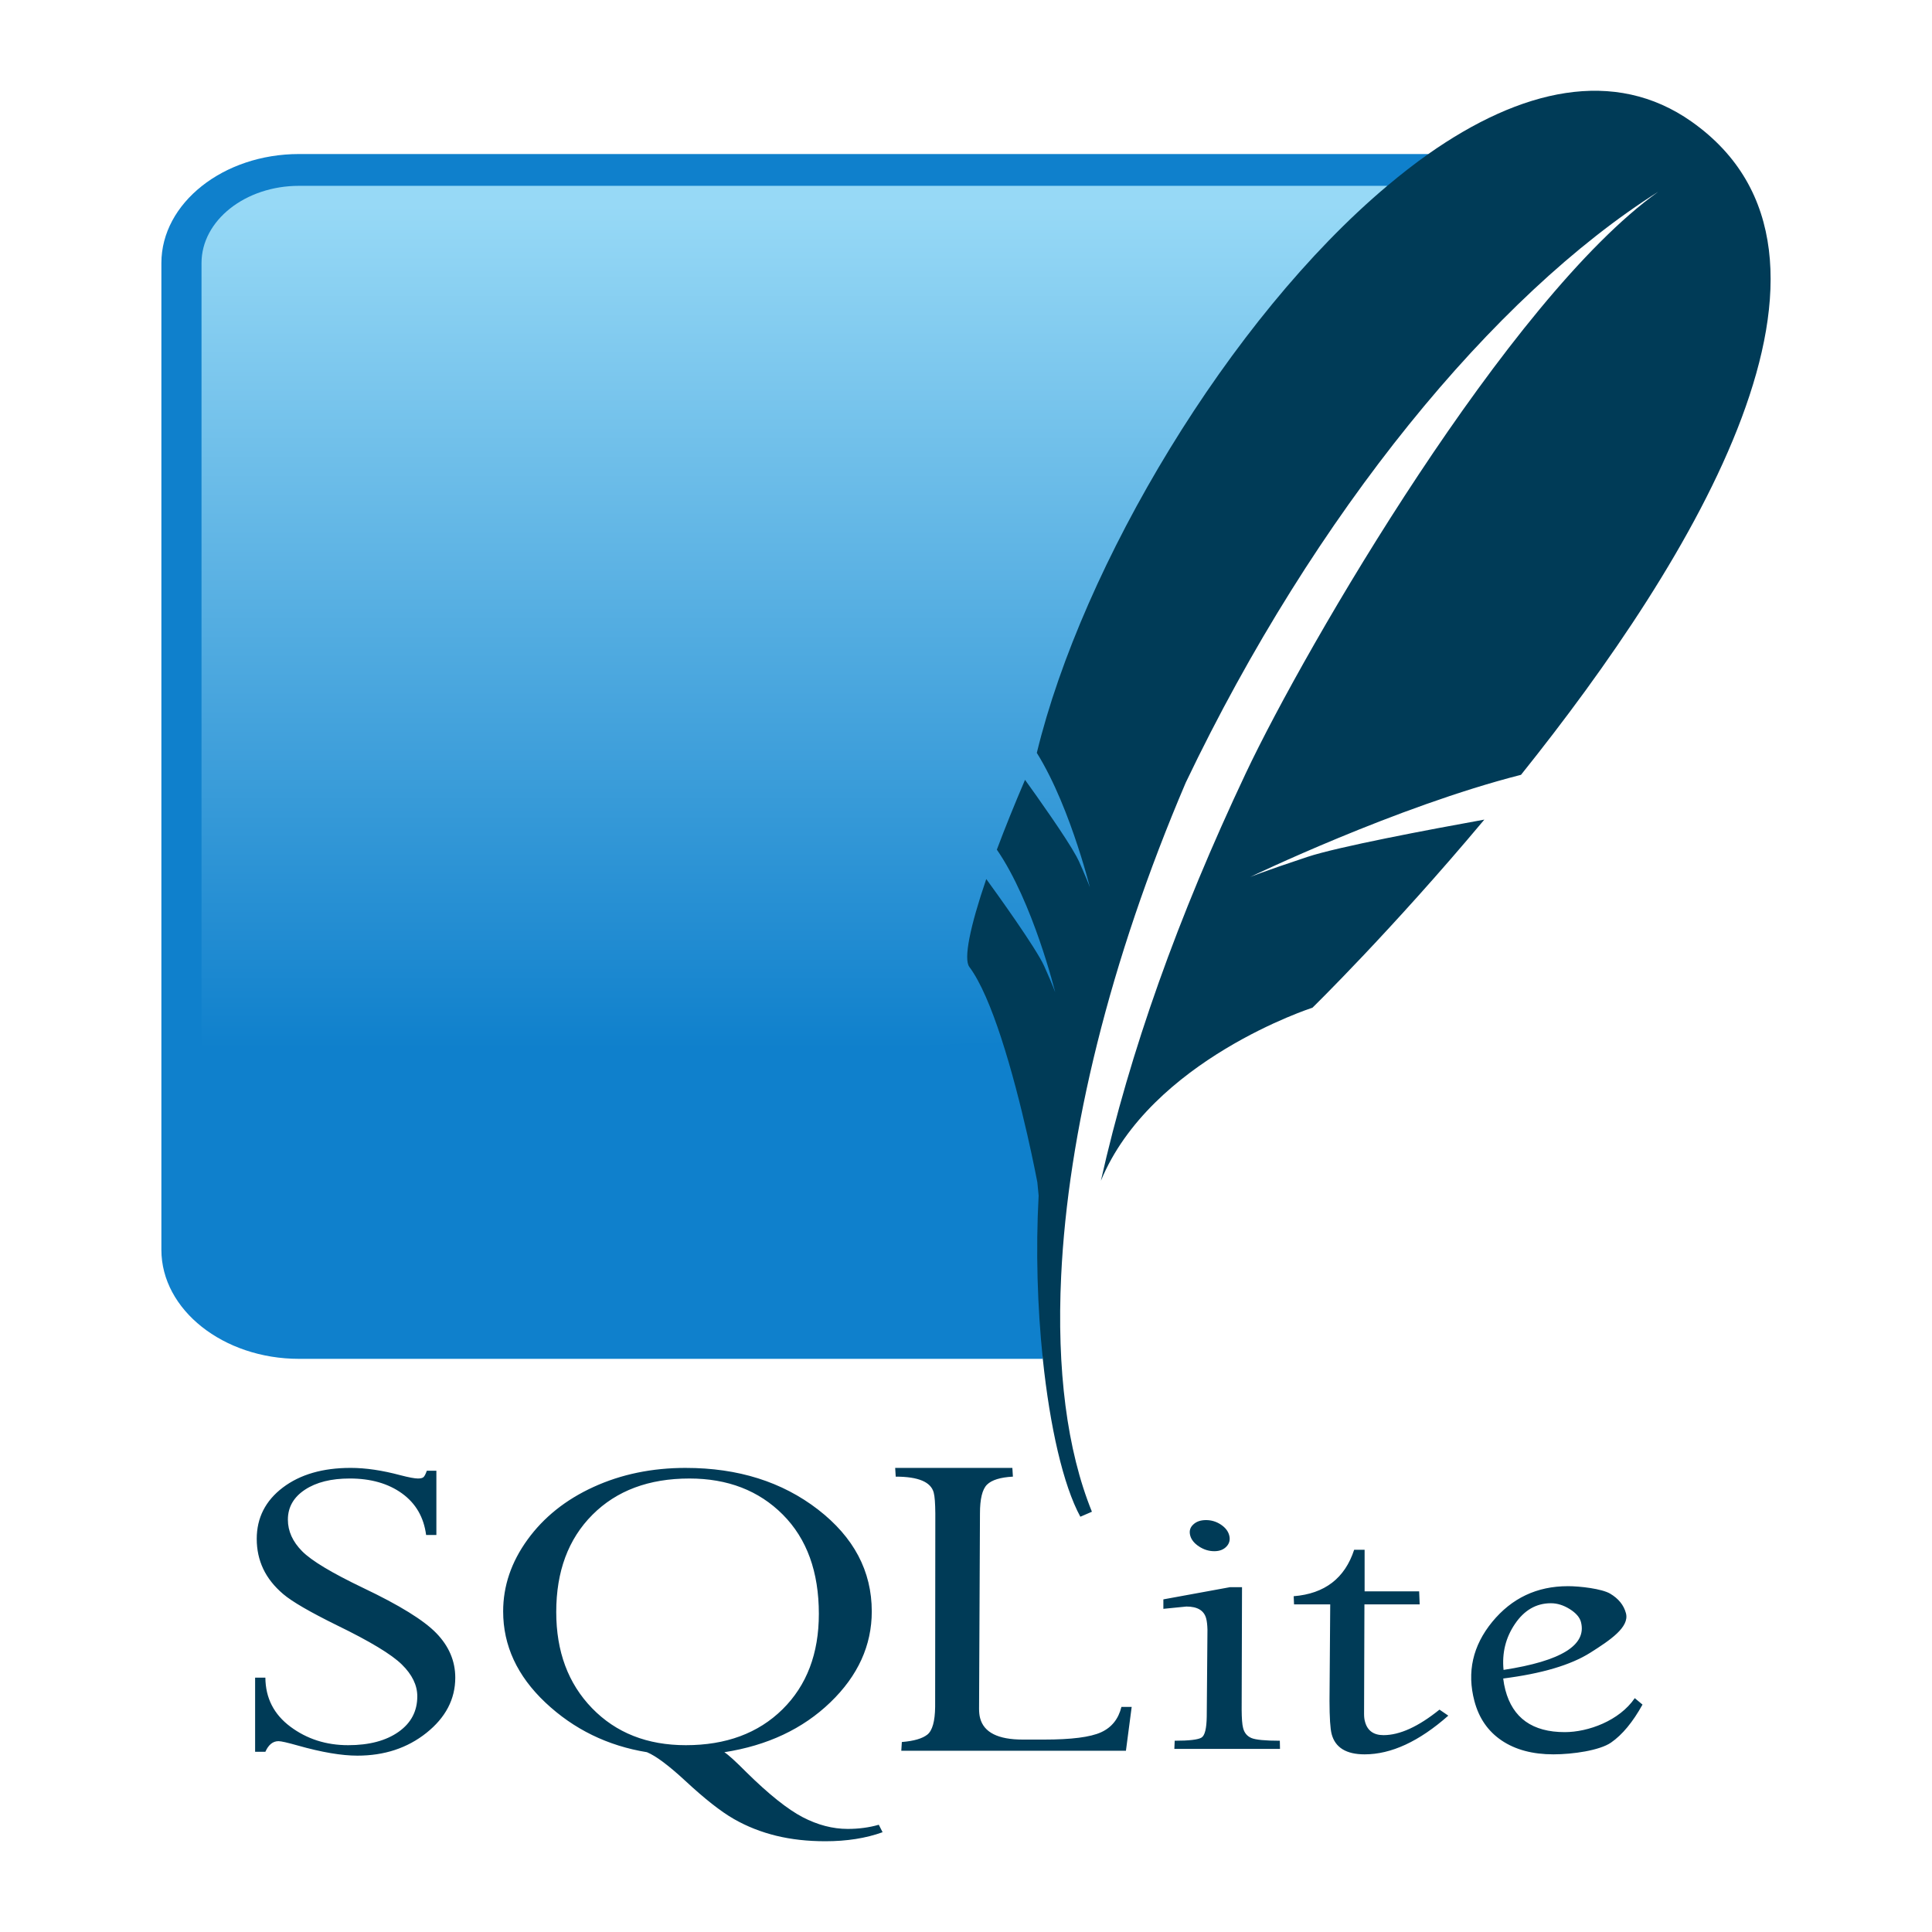
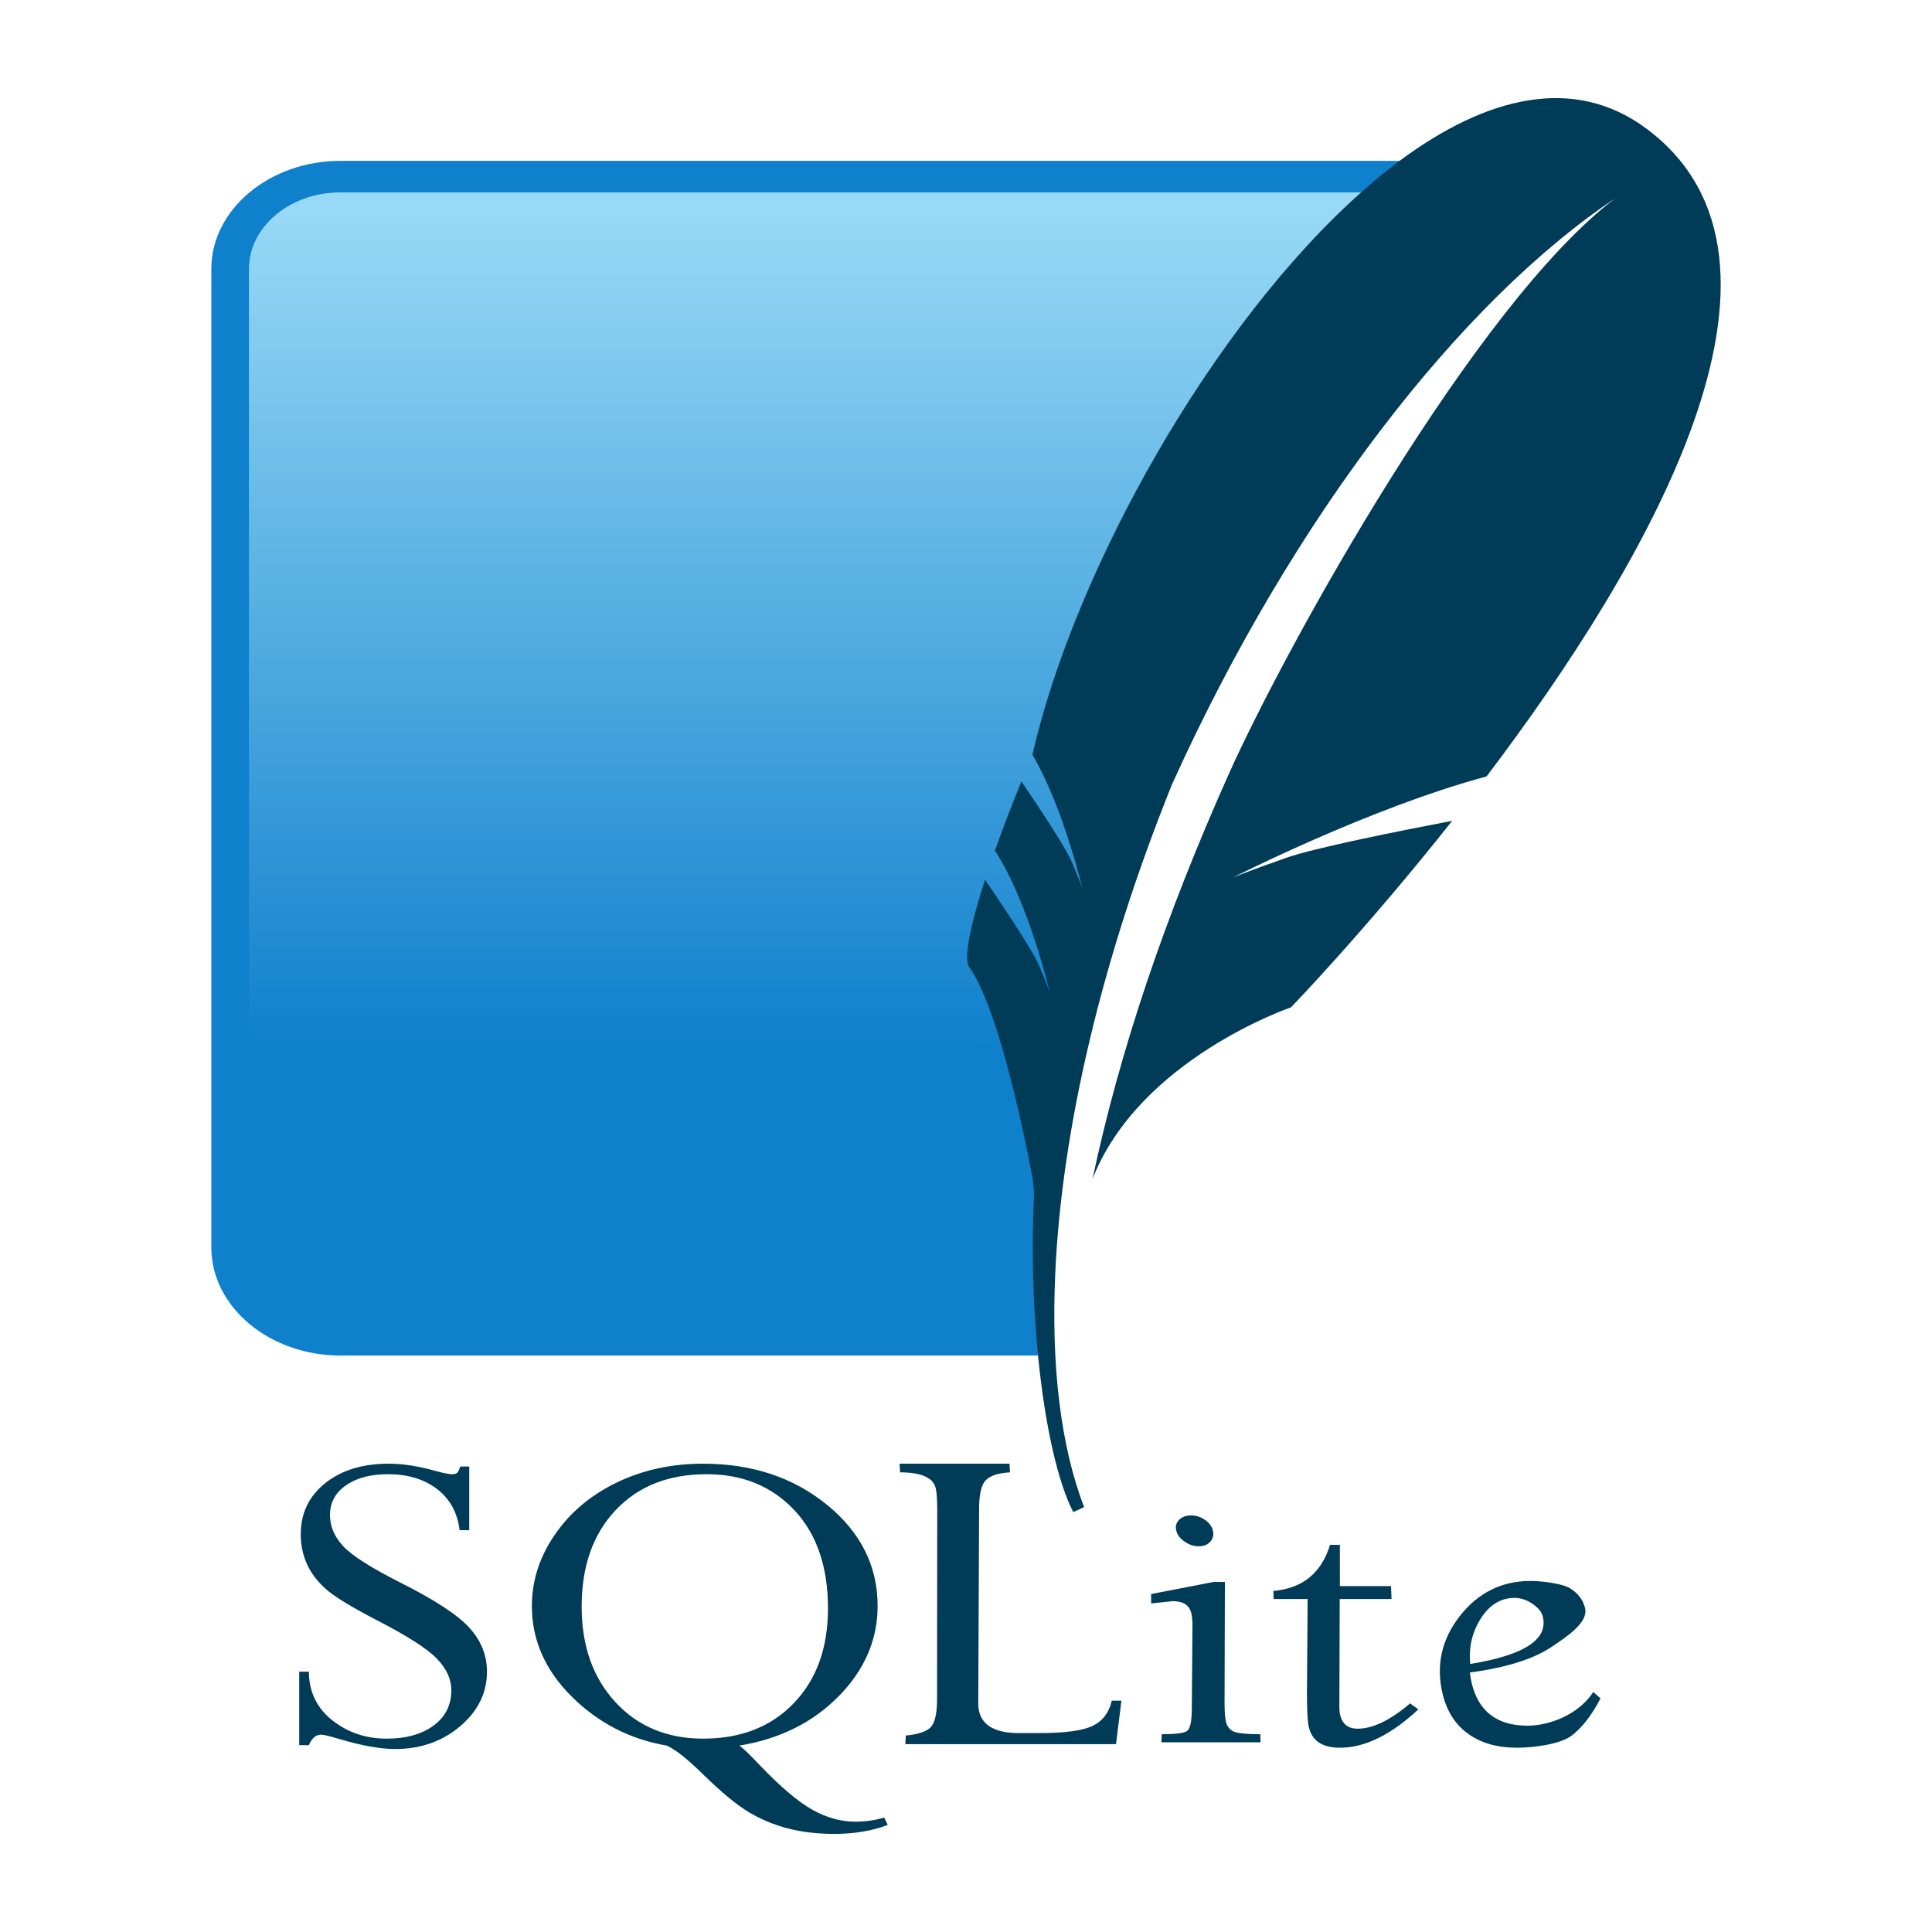
<svg xmlns="http://www.w3.org/2000/svg" xmlns:xlink="http://www.w3.org/1999/xlink" width="128px" height="128px" viewBox="0 0 128 128" version="1.1" id="sqlite-logo">
  <defs id="defs846">
    <linearGradient x1="-15.615" y1="-9.108" x2="-6.741" y2="-9.108" id="linearGradient3168" xlink:href="#linearGradient3027" gradientUnits="userSpaceOnUse" gradientTransform="matrix(-5.025e-7,11.48634,-11.48634,-5.025e-7,-30.83964,401.5835)" spreadMethod="pad" />
    <linearGradient x1="0" y1="0" x2="1" y2="0" id="linearGradient3027" gradientUnits="userSpaceOnUse" gradientTransform="matrix(-4.02e-6,-91.8907,-91.8907,4.02e-6,85.8809,161.434)" spreadMethod="pad">
      <stop id="stop3029" style="stop-color:#97d9f6;stop-opacity:1" offset="0" />
      <stop id="stop3031" style="stop-color:#0f80cc;stop-opacity:1" offset="0.92" />
      <stop id="stop3033" style="stop-color:#0f80cc;stop-opacity:1" offset="1" />
    </linearGradient>
  </defs>
-   <g transform="matrix(0.9608942,0,0,1,2.502771,-3.3987425e-7)" id="layer1">
+   <g transform="matrix(0.9012666,0,0,0.9916021,6.318939,0.5374621)" id="layer1">
    <g id="g1437" transform="matrix(0.5559629,0,0,0.4782969,26.19453,37.69367)">
      <path style="fill:#003b57;fill-opacity:1;fill-rule:nonzero;stroke:none" id="SQLite" d="m -8.331,124.522 c -3.445,0 -6.246,0.907 -8.393,2.721 -2.147,1.815 -3.237,4.194 -3.237,7.11 0,1.511 0.271,2.888 0.804,4.151 0.533,1.265 1.363,2.437 2.478,3.495 1.115,1.06 3.347,2.499 6.674,4.329 4.082,2.217 6.754,4.017 8.036,5.422 1.283,1.404 1.92,2.875 1.92,4.409 0,2.054 -0.76,3.693 -2.322,4.925 -1.564,1.233 -3.656,1.847 -6.25,1.847 -2.736,0 -5.119,-0.858 -7.166,-2.562 -2.047,-1.706 -3.08,-3.963 -3.103,-6.792 h -1.272 v 10.267 h 1.272 c 0.388,-0.972 0.926,-1.47 1.63,-1.47 0.338,0 1.131,0.208 2.366,0.596 3.005,0.951 5.472,1.41 7.411,1.41 3.342,0 6.195,-1.041 8.572,-3.158 2.373,-2.115 3.572,-4.667 3.572,-7.646 0,-2.31 -0.791,-4.365 -2.344,-6.156 -1.553,-1.794 -4.573,-3.88 -9.085,-6.276 -3.883,-2.076 -6.404,-3.766 -7.567,-5.084 -1.165,-1.316 -1.763,-2.772 -1.763,-4.369 0,-1.728 0.713,-3.116 2.121,-4.151 1.407,-1.036 3.251,-1.549 5.558,-1.549 2.597,0 4.761,0.686 6.474,2.065 1.711,1.382 2.7,3.298 2.991,5.759 h 1.272 v -8.897 H 1.133 c -0.145,0.454 -0.279,0.744 -0.402,0.874 -0.12,0.13 -0.35,0.199 -0.692,0.199 -0.412,0 -1.146,-0.154 -2.188,-0.457 -2.232,-0.669 -4.29,-1.013 -6.183,-1.013 z m 41.587,0 c -4.198,0 -8.008,0.88 -11.451,2.641 -3.448,1.758 -6.178,4.199 -8.192,7.308 -2.013,3.109 -3.014,6.411 -3.014,9.93 0,4.728 1.739,8.939 5.246,12.631 3.508,3.689 7.712,5.988 12.59,6.871 1.115,0.517 2.711,1.852 4.799,4.012 2.354,2.438 4.345,4.196 5.982,5.243 1.636,1.048 3.402,1.815 5.268,2.324 1.868,0.506 3.888,0.755 6.072,0.755 2.645,0 5.013,-0.409 7.099,-1.251 L 57.185,173.953 c -1.211,0.389 -2.502,0.576 -3.862,0.576 -1.846,0 -3.711,-0.541 -5.581,-1.628 -1.867,-1.09 -4.202,-3.169 -6.987,-6.236 -1.309,-1.47 -2.213,-2.397 -2.723,-2.76 5.337,-0.927 9.725,-3.228 13.148,-6.911 3.422,-3.681 5.134,-7.882 5.134,-12.591 0,-5.591 -2.236,-10.289 -6.674,-14.12 -4.442,-3.831 -9.905,-5.759 -16.385,-5.759 z m 25.961,0 0.067,1.211 c 2.795,0 4.36,0.732 4.71,2.204 0.13,0.527 0.19,1.499 0.201,2.899 l -0.022,26.79 c -0.023,2.001 -0.344,3.278 -0.96,3.833 -0.617,0.55 -1.66,0.895 -3.17,1.033 l -0.067,1.211 h 27.858 l 0.714,-6.077 h -1.272 c -0.363,1.655 -1.196,2.841 -2.522,3.515 -1.33,0.679 -3.681,1.013 -7.076,1.013 h -2.634 c -3.055,0 -4.823,-0.983 -5.29,-2.959 -0.096,-0.391 -0.129,-0.81 -0.134,-1.271 l 0.112,-27.088 c -7.2e-4,-1.998 0.283,-3.336 0.871,-3.992 0.594,-0.653 1.664,-1.018 3.214,-1.112 l -0.067,-1.211 h -14.532 z m -25.515,1.47 c 4.734,0 8.6,1.659 11.585,5.005 2.985,3.347 4.464,7.934 4.464,13.743 0,5.504 -1.501,9.911 -4.509,13.226 -3.008,3.314 -7.012,4.965 -11.987,4.965 -4.78,0 -8.656,-1.702 -11.63,-5.124 -2.972,-3.421 -4.442,-7.863 -4.442,-13.326 0,-5.613 1.488,-10.106 4.487,-13.465 2.997,-3.355 7.009,-5.024 12.032,-5.024 z m 64.065,5.759 c -0.679,0 -1.197,0.204 -1.585,0.616 -0.396,0.41 -0.518,0.906 -0.379,1.509 0.134,0.585 0.504,1.098 1.094,1.529 0.586,0.431 1.218,0.655 1.897,0.655 0.657,0 1.158,-0.224 1.518,-0.655 0.36,-0.432 0.47,-0.944 0.335,-1.529 -0.138,-0.603 -0.496,-1.099 -1.049,-1.509 -0.559,-0.411 -1.173,-0.616 -1.83,-0.616 z m 18.371,4.111 c -1.155,3.951 -3.657,6.09 -7.5,6.434 l 0.045,1.132 h 4.487 l -0.089,13.385 c 0.007,2.288 0.086,3.812 0.268,4.588 0.442,1.857 1.805,2.8 4.085,2.8 3.299,0 6.76,-1.788 10.38,-5.362 l -1.094,-0.834 c -2.614,2.354 -4.924,3.535 -6.942,3.535 -1.24,0 -2.009,-0.635 -2.299,-1.887 -0.08,-0.304 -0.112,-0.659 -0.112,-1.072 l 0.045,-15.153 h 6.853 l -0.067,-1.807 h -6.764 v -5.759 h -1.295 z m 26.497,5.044 c -3.833,0 -6.951,1.655 -9.375,4.945 -2.412,3.295 -3.158,6.946 -2.21,10.962 0.558,2.353 1.67,4.176 3.371,5.461 1.698,1.285 3.853,1.926 6.429,1.926 2.398,0 5.738,-0.54 7.143,-1.628 1.409,-1.088 2.707,-2.85 3.906,-5.263 l -0.96,-0.894 c -1.913,3.131 -5.773,4.707 -8.683,4.707 -4.002,0 -6.453,-1.953 -7.366,-5.839 -0.119,-0.496 -0.207,-1.029 -0.268,-1.589 4.761,-0.671 8.369,-1.858 10.804,-3.575 2.433,-1.718 4.876,-3.538 4.42,-5.461 -0.271,-1.143 -0.938,-2.041 -1.964,-2.721 -1.039,-0.679 -3.738,-1.033 -5.246,-1.033 z m -41.899,0.139 -8.259,1.688 v 1.311 l 2.857,-0.318 c 1.384,0 2.198,0.558 2.455,1.668 0.087,0.372 0.141,0.894 0.156,1.549 l -0.089,12.015 c -0.023,1.663 -0.23,2.629 -0.647,2.919 -0.421,0.291 -1.53,0.437 -3.326,0.437 l -0.045,1.132 h 13.103 l -0.022,-1.132 c -1.821,0 -3.001,-0.128 -3.527,-0.377 -0.517,-0.248 -0.873,-0.699 -1.027,-1.39 -0.119,-0.498 -0.171,-1.356 -0.179,-2.542 l 0.045,-16.96 h -1.496 z m 39.801,2.224 c 0.797,0 1.568,0.274 2.344,0.814 0.765,0.538 1.231,1.137 1.384,1.787 0.747,3.194 -2.436,5.403 -9.599,6.633 -0.204,-2.329 0.249,-4.444 1.406,-6.355 1.148,-1.91 2.644,-2.88 4.465,-2.88 z" />
      <g id="g3163" transform="matrix(1.407498,0,0,1.245543,-45.86129,-327.0487)">
        <path style="fill:#0f80cc;fill-opacity:1;fill-rule:nonzero;stroke:none" id="solid-background" d="m 121.632,216.433 h -99.506 c -6.669,0 -12.126,5.457 -12.126,12.126 v 109.737 c 0,6.668 5.457,12.125 12.126,12.125 H 87.663 C 86.919,317.811 98.054,254.527 121.632,216.433 Z" />
        <path style="fill:url(#linearGradient3168);fill-opacity:1;fill-rule:nonzero;stroke:none" id="gradient-background" d="m 118.016,219.97 h -95.891 c -4.735,0 -8.589,3.853 -8.589,8.589 v 101.73 c 21.717,-8.335 54.312,-15.527 76.85,-15.2 4.529,-23.681 17.839,-70.09 27.63,-95.119 z" />
        <path style="fill:#003b57;fill-opacity:1;fill-rule:nonzero;stroke:none" id="feather" d="m 144.841,212.841 c -6.815,-6.077 -15.066,-3.636 -23.21,3.591 -1.209,1.074 -2.415,2.265 -3.615,3.538 -13.931,14.779 -26.863,42.154 -30.88,63.06 1.565,3.174 2.788,7.224 3.592,10.318 0.206,0.794 0.393,1.539 0.541,2.172 0.354,1.5 0.544,2.473 0.544,2.473 0,0 -0.125,-0.473 -0.637,-1.959 -0.098,-0.285 -0.206,-0.596 -0.335,-0.963 -0.055,-0.151 -0.131,-0.335 -0.215,-0.531 -0.909,-2.112 -3.422,-6.571 -4.529,-8.512 -0.946,2.791 -1.782,5.402 -2.482,7.765 3.194,5.843 5.14,15.858 5.14,15.858 0,0 -0.169,-0.649 -0.971,-2.914 -0.713,-2.003 -4.261,-8.221 -5.102,-9.675 -1.438,5.309 -2.009,8.893 -1.494,9.765 1,1.691 1.953,4.608 2.79,7.835 1.89,7.269 3.204,16.117 3.204,16.117 0,0 0.043,0.586 0.114,1.489 -0.263,6.104 -0.105,12.433 0.367,18.153 0.626,7.572 1.805,14.077 3.308,17.558 l 1.02,-0.556 c -2.206,-6.859 -3.103,-15.848 -2.71,-26.214 0.594,-15.845 4.24,-34.954 10.977,-54.87 11.383,-30.065 27.175,-54.188 41.629,-65.707 -13.174,11.898 -31.004,50.409 -36.341,64.67 -5.976,15.97 -10.211,30.956 -12.764,45.315 4.404,-13.461 18.642,-19.247 18.642,-19.247 0,0 6.984,-8.613 15.145,-20.918 -4.889,1.115 -12.916,3.024 -15.605,4.154 -3.966,1.664 -5.035,2.231 -5.035,2.231 0,0 12.848,-7.824 23.87,-11.366 15.159,-23.875 31.674,-57.792 15.043,-72.629" />
      </g>
    </g>
  </g>
</svg>
